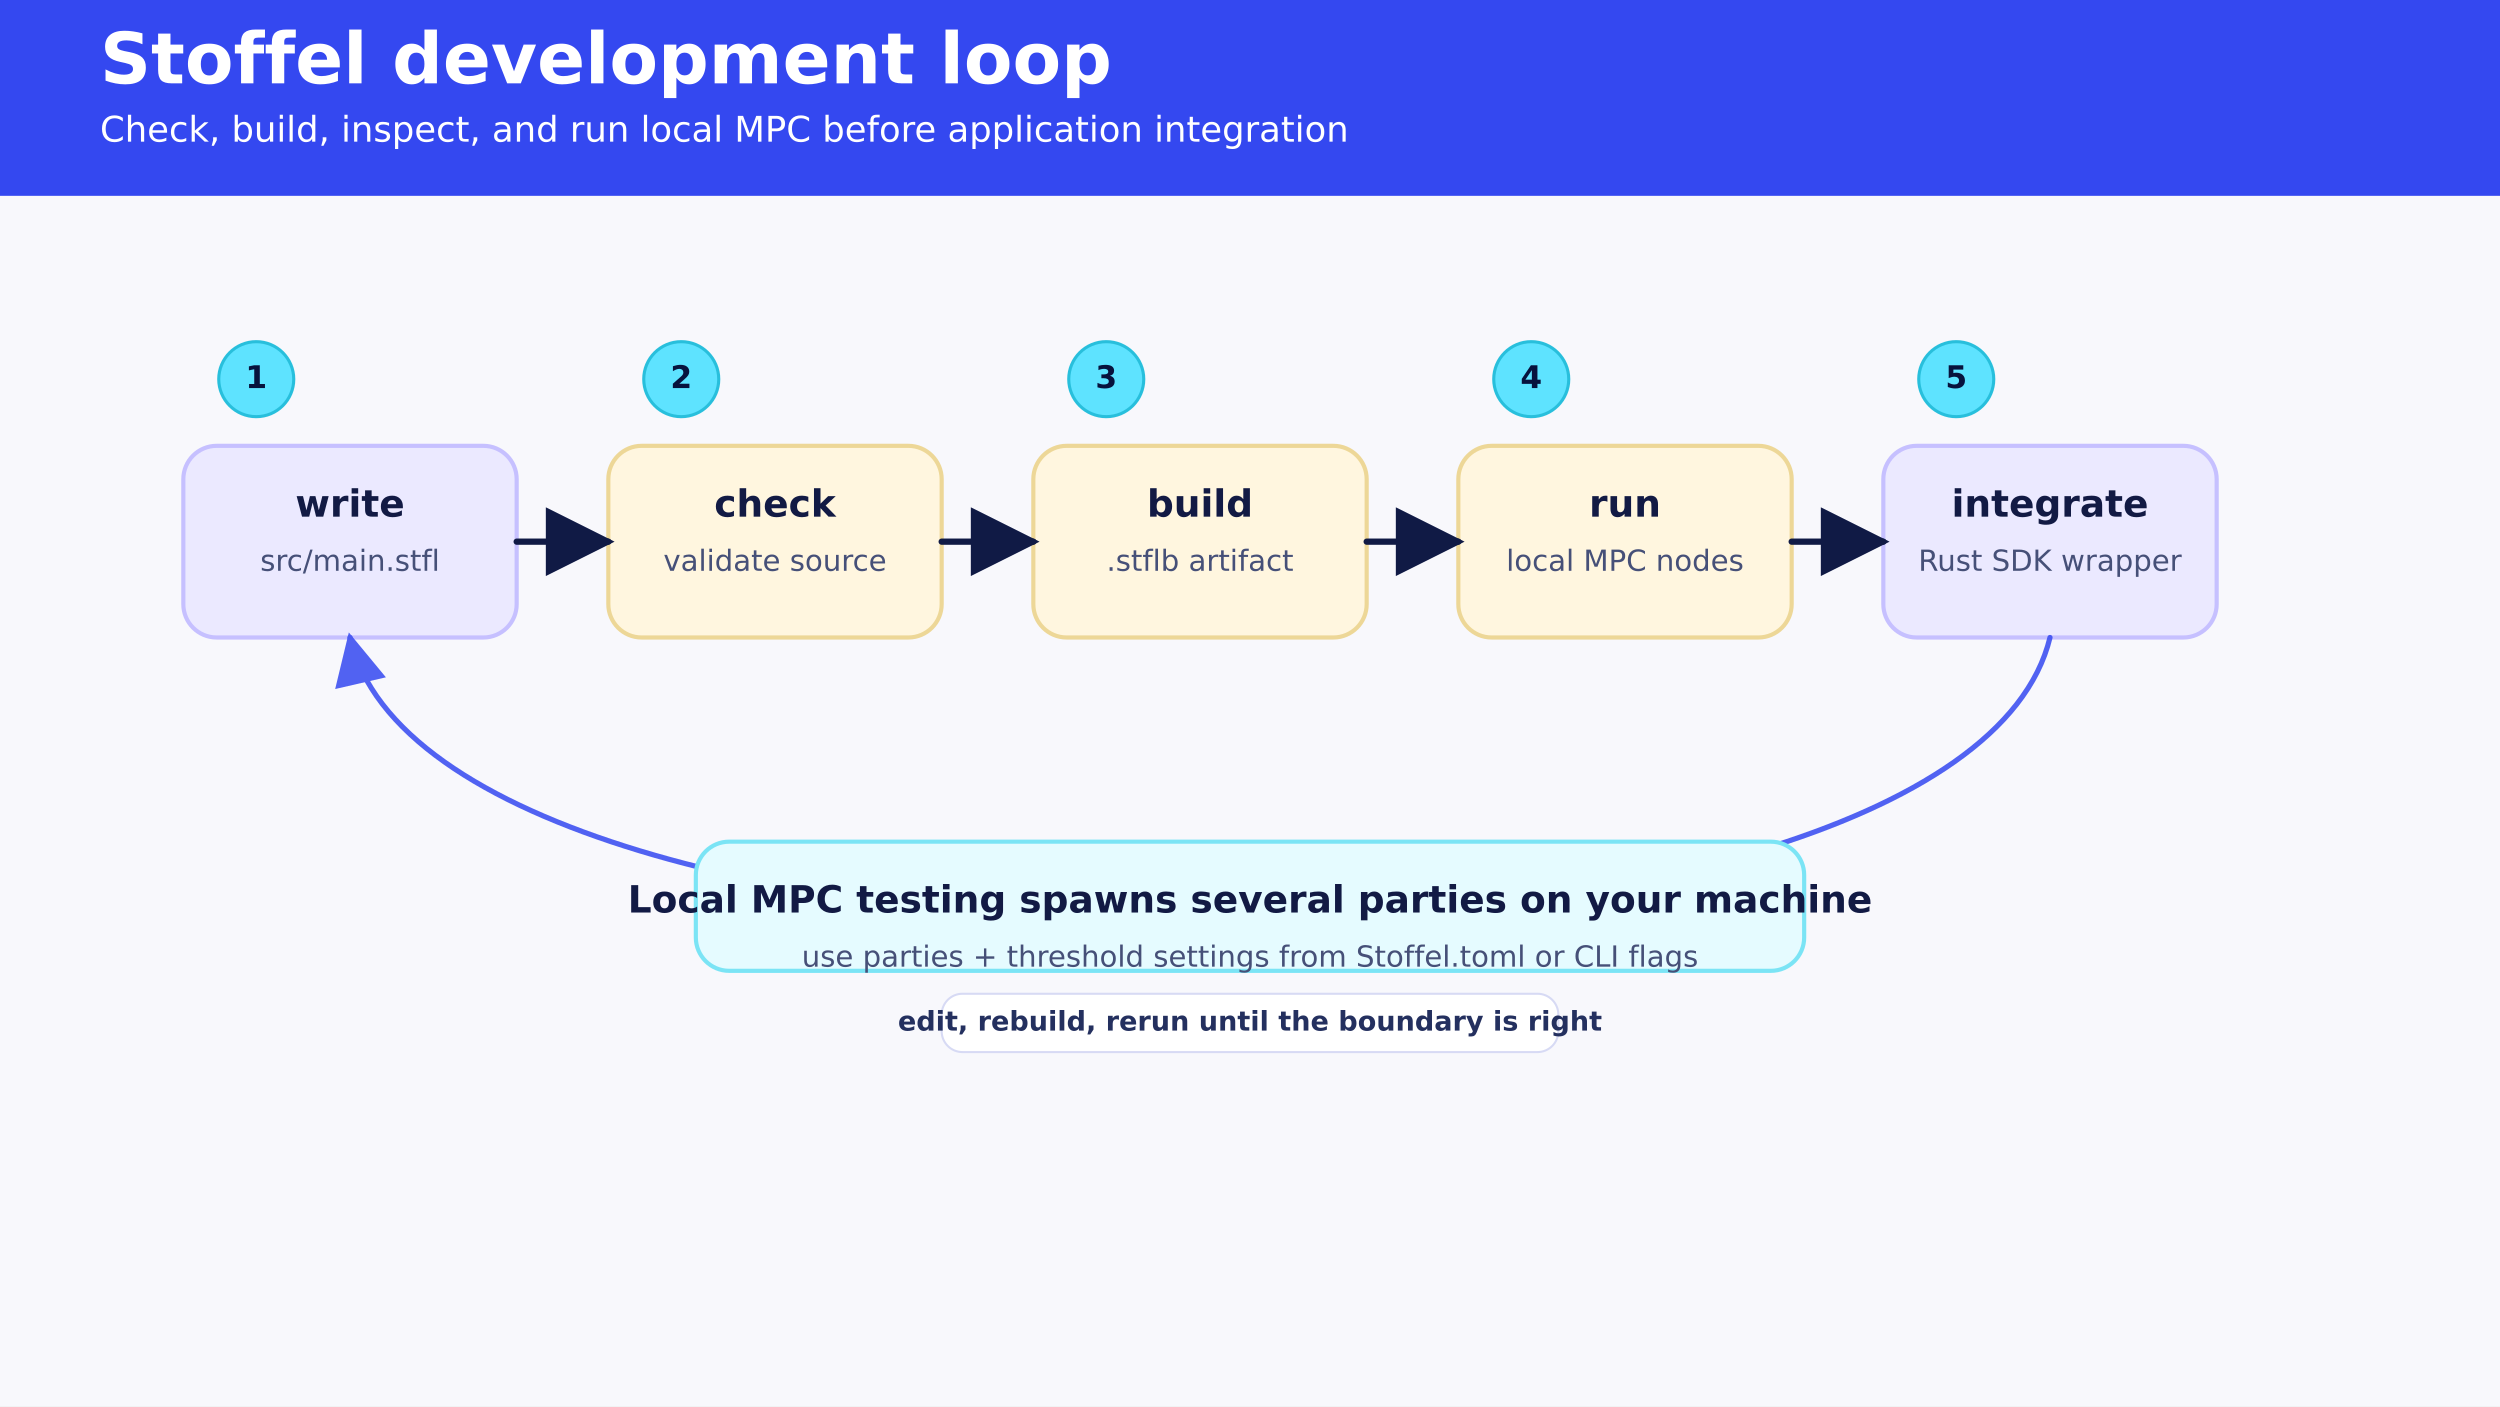
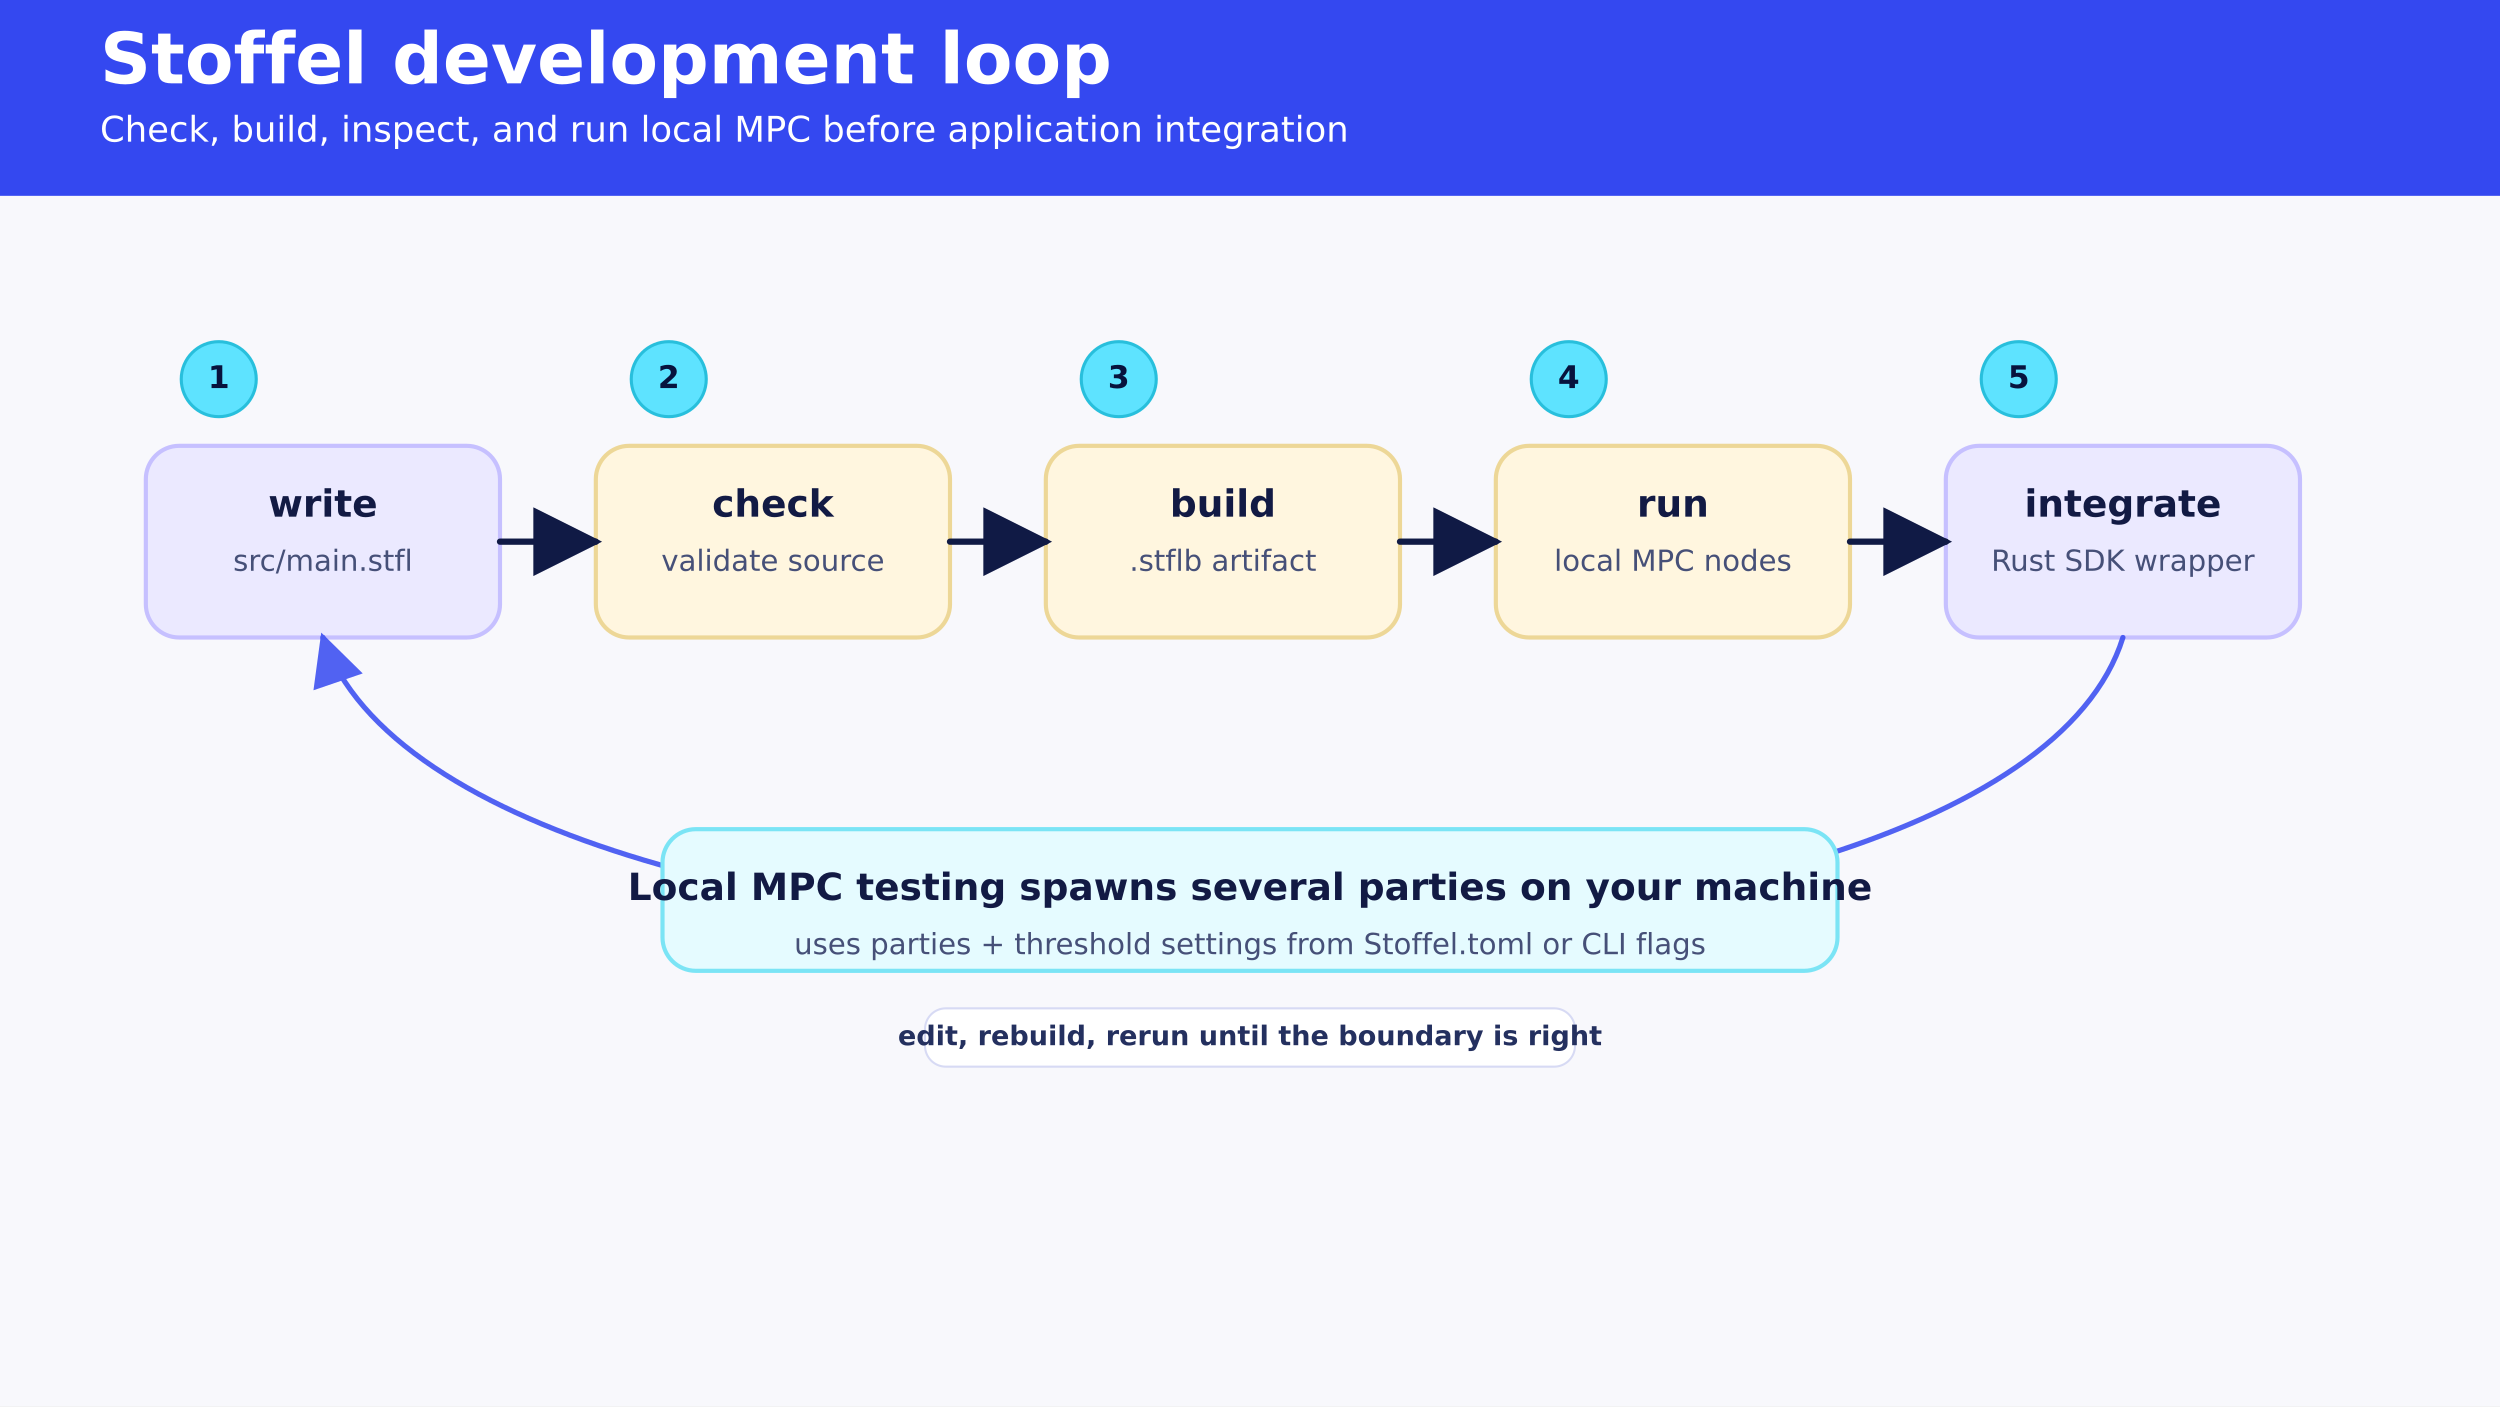
<svg xmlns="http://www.w3.org/2000/svg" width="1200" height="675" viewBox="0 0 1200 675" role="img" aria-labelledby="title desc">
  <defs>
    <style>
:root { color-scheme: light; }
.bg { fill: #f8f8fc; }
.header { fill: #3448f0; }
.title { font-family: 'DejaVu Sans', Arial, sans-serif; font-size: 34px; font-weight: 700; fill: #ffffff; }
.subtitle { font-family: 'DejaVu Sans', Arial, sans-serif; font-size: 17px; font-weight: 500; fill: #ffffff; }
.zone { fill: #ffffff; stroke: #b8bde8; stroke-width: 2; stroke-dasharray: 9 8; rx: 22; }
.zone-title { font-family: 'DejaVu Sans', Arial, sans-serif; font-size: 17px; font-weight: 700; fill: #17214f; letter-spacing: .02em; }
.card { fill: #ffffff; stroke: #c6cbef; stroke-width: 2; rx: 16; }
.card-lav { fill: #ebe9ff; stroke: #c6c0ff; }
.card-cream { fill: #fff6df; stroke: #edd797; }
.card-blue { fill: #3448f0; stroke: #2335c8; }
.card-party { fill: #ffffff; stroke: #3448f0; stroke-width: 3; }
.card-cyan { fill: #e5fbff; stroke: #7be4f5; }
.card-text { font-family: 'DejaVu Sans', Arial, sans-serif; font-size: 18px; font-weight: 700; fill: #121a44; }
.card-sub { font-family: 'DejaVu Sans', Arial, sans-serif; font-size: 14px; font-weight: 400; fill: #465078; }
.white { fill: #ffffff; }
.on-blue-title { font-family: 'DejaVu Sans', Arial, sans-serif; font-size: 18px; font-weight: 700; }
.on-blue-sub { font-family: 'DejaVu Sans', Arial, sans-serif; font-size: 14px; font-weight: 700; }
.small { font-family: 'DejaVu Sans', Arial, sans-serif; font-size: 13px; font-weight: 400; fill: #465078; }
.badge { fill: #5ee3ff; stroke: #28bfdc; stroke-width: 1.5; }
.badge-text { font-family: 'DejaVu Sans', Arial, sans-serif; font-size: 15px; font-weight: 700; fill: #07133d; text-anchor: middle; dominant-baseline: middle; }
.arrow { stroke: #101a45; stroke-width: 3; fill: none; marker-end: url(#arrow); stroke-linecap: round; stroke-linejoin: round; }
.arrow-soft { stroke: #3448f0; stroke-width: 2.5; fill: none; marker-end: url(#arrow-soft); stroke-linecap: round; stroke-linejoin: round; opacity: .85; }
.arrow-dash { stroke: #3448f0; stroke-width: 2.5; fill: none; stroke-dasharray: 7 7; marker-end: url(#arrow-soft); opacity: .72; }
.boundary { stroke: #3448f0; stroke-width: 2.5; fill: none; stroke-dasharray: 8 8; stroke-linecap: round; opacity: .72; }
.label-chip { fill: #ffffff; stroke: #d7daf4; stroke-width: 1; rx: 10; }
.label { font-family: 'DejaVu Sans', Arial, sans-serif; font-size: 13px; font-weight: 700; fill: #24305f; text-anchor: middle; dominant-baseline: middle; }
</style>
    <marker id="arrow" markerWidth="11" markerHeight="11" refX="10" refY="5.5" orient="auto">
      <path d="M0,0 L11,5.5 L0,11 z" fill="#101a45" />
    </marker>
    <marker id="arrow-soft" markerWidth="10" markerHeight="10" refX="9" refY="5" orient="auto">
      <path d="M0,0 L10,5 L0,10 z" fill="#3448f0" />
    </marker>
  </defs>
  <rect class="bg" width="1200" height="675" />
  <rect class="header" x="0" y="0" width="1200" height="94" />
  <text x="48" y="40" class="title">Stoffel development loop</text>
  <text x="48" y="68" class="subtitle" fill="#ffffff" opacity="1" style="fill:#ffffff;color:#ffffff">Check, build, inspect, and run local MPC before application integration</text>
-   <circle cx="123" cy="182" r="18" class="badge" />
-   <text x="123" y="182" class="badge-text">1</text>
-   <rect x="88" y="214" width="160" height="92" class="card card-lav" />
-   <text x="168" y="248" class="card-text" text-anchor="middle">write</text>
-   <text x="168" y="274" class="card-sub" text-anchor="middle">src/main.stfl</text>
-   <circle cx="327" cy="182" r="18" class="badge" />
-   <text x="327" y="182" class="badge-text">2</text>
-   <rect x="292" y="214" width="160" height="92" class="card card-cream" />
-   <text x="372" y="248" class="card-text" text-anchor="middle">check</text>
-   <text x="372" y="274" class="card-sub" text-anchor="middle">validate source</text>
-   <circle cx="531" cy="182" r="18" class="badge" />
-   <text x="531" y="182" class="badge-text">3</text>
-   <rect x="496" y="214" width="160" height="92" class="card card-cream" />
-   <text x="576" y="248" class="card-text" text-anchor="middle">build</text>
-   <text x="576" y="274" class="card-sub" text-anchor="middle">.stflb artifact</text>
-   <circle cx="735" cy="182" r="18" class="badge" />
-   <text x="735" y="182" class="badge-text">4</text>
-   <rect x="700" y="214" width="160" height="92" class="card card-cream" />
-   <text x="780" y="248" class="card-text" text-anchor="middle">run</text>
-   <text x="780" y="274" class="card-sub" text-anchor="middle">local MPC nodes</text>
-   <circle cx="939" cy="182" r="18" class="badge" />
-   <text x="939" y="182" class="badge-text">5</text>
-   <rect x="904" y="214" width="160" height="92" class="card card-lav" />
-   <text x="984" y="248" class="card-text" text-anchor="middle">integrate</text>
-   <text x="984" y="274" class="card-sub" text-anchor="middle">Rust SDK wrapper</text>
-   <path d="M248,260 L292,260" class="arrow" />
-   <path d="M452,260 L496,260" class="arrow" />
-   <path d="M656,260 L700,260" class="arrow" />
-   <path d="M860,260 L904,260" class="arrow" />
-   <path d="M984,306 C940,488 210,488 168,306" class="arrow-soft" />
-   <rect x="452" y="477" width="296" height="28" class="label-chip" />
-   <text x="600.0" y="491" class="label">edit, rebuild, rerun until the boundary is right</text>
-   <rect x="334" y="404" width="532" height="62" class="card card-cyan" />
-   <text x="600" y="438" class="card-text" text-anchor="middle">Local MPC testing spawns several parties on your machine</text>
-   <text x="600" y="464" class="card-sub" text-anchor="middle">use parties + threshold settings from Stoffel.toml or CLI flags</text>
+   <circle cx="105" cy="182" r="18" class="badge" />
+   <text x="105" y="182" class="badge-text">1</text>
+   <rect x="70" y="214" width="170" height="92" class="card card-lav" />
+   <text x="155" y="248" class="card-text" text-anchor="middle">write</text>
+   <text x="155" y="274" class="card-sub" text-anchor="middle">src/main.stfl</text>
+   <circle cx="321" cy="182" r="18" class="badge" />
+   <text x="321" y="182" class="badge-text">2</text>
+   <rect x="286" y="214" width="170" height="92" class="card card-cream" />
+   <text x="371" y="248" class="card-text" text-anchor="middle">check</text>
+   <text x="371" y="274" class="card-sub" text-anchor="middle">validate source</text>
+   <circle cx="537" cy="182" r="18" class="badge" />
+   <text x="537" y="182" class="badge-text">3</text>
+   <rect x="502" y="214" width="170" height="92" class="card card-cream" />
+   <text x="587" y="248" class="card-text" text-anchor="middle">build</text>
+   <text x="587" y="274" class="card-sub" text-anchor="middle">.stflb artifact</text>
+   <circle cx="753" cy="182" r="18" class="badge" />
+   <text x="753" y="182" class="badge-text">4</text>
+   <rect x="718" y="214" width="170" height="92" class="card card-cream" />
+   <text x="803" y="248" class="card-text" text-anchor="middle">run</text>
+   <text x="803" y="274" class="card-sub" text-anchor="middle">local MPC nodes</text>
+   <circle cx="969" cy="182" r="18" class="badge" />
+   <text x="969" y="182" class="badge-text">5</text>
+   <rect x="934" y="214" width="170" height="92" class="card card-lav" />
+   <text x="1019" y="248" class="card-text" text-anchor="middle">integrate</text>
+   <text x="1019" y="274" class="card-sub" text-anchor="middle">Rust SDK wrapper</text>
+   <path d="M240,260 L286,260" class="arrow" />
+   <path d="M456,260 L502,260" class="arrow" />
+   <path d="M672,260 L718,260" class="arrow" />
+   <path d="M888,260 L934,260" class="arrow" />
+   <path d="M1019,306 C960,496 220,496 155,306" class="arrow-soft" />
+   <rect x="444" y="484" width="312" height="28" class="label-chip" />
+   <text x="600.0" y="498" class="label">edit, rebuild, rerun until the boundary is right</text>
+   <rect x="318" y="398" width="564" height="68" class="card card-cyan" />
+   <text x="600" y="432" class="card-text" text-anchor="middle">Local MPC testing spawns several parties on your machine</text>
+   <text x="600" y="458" class="card-sub" text-anchor="middle">uses parties + threshold settings from Stoffel.toml or CLI flags</text>
</svg>
